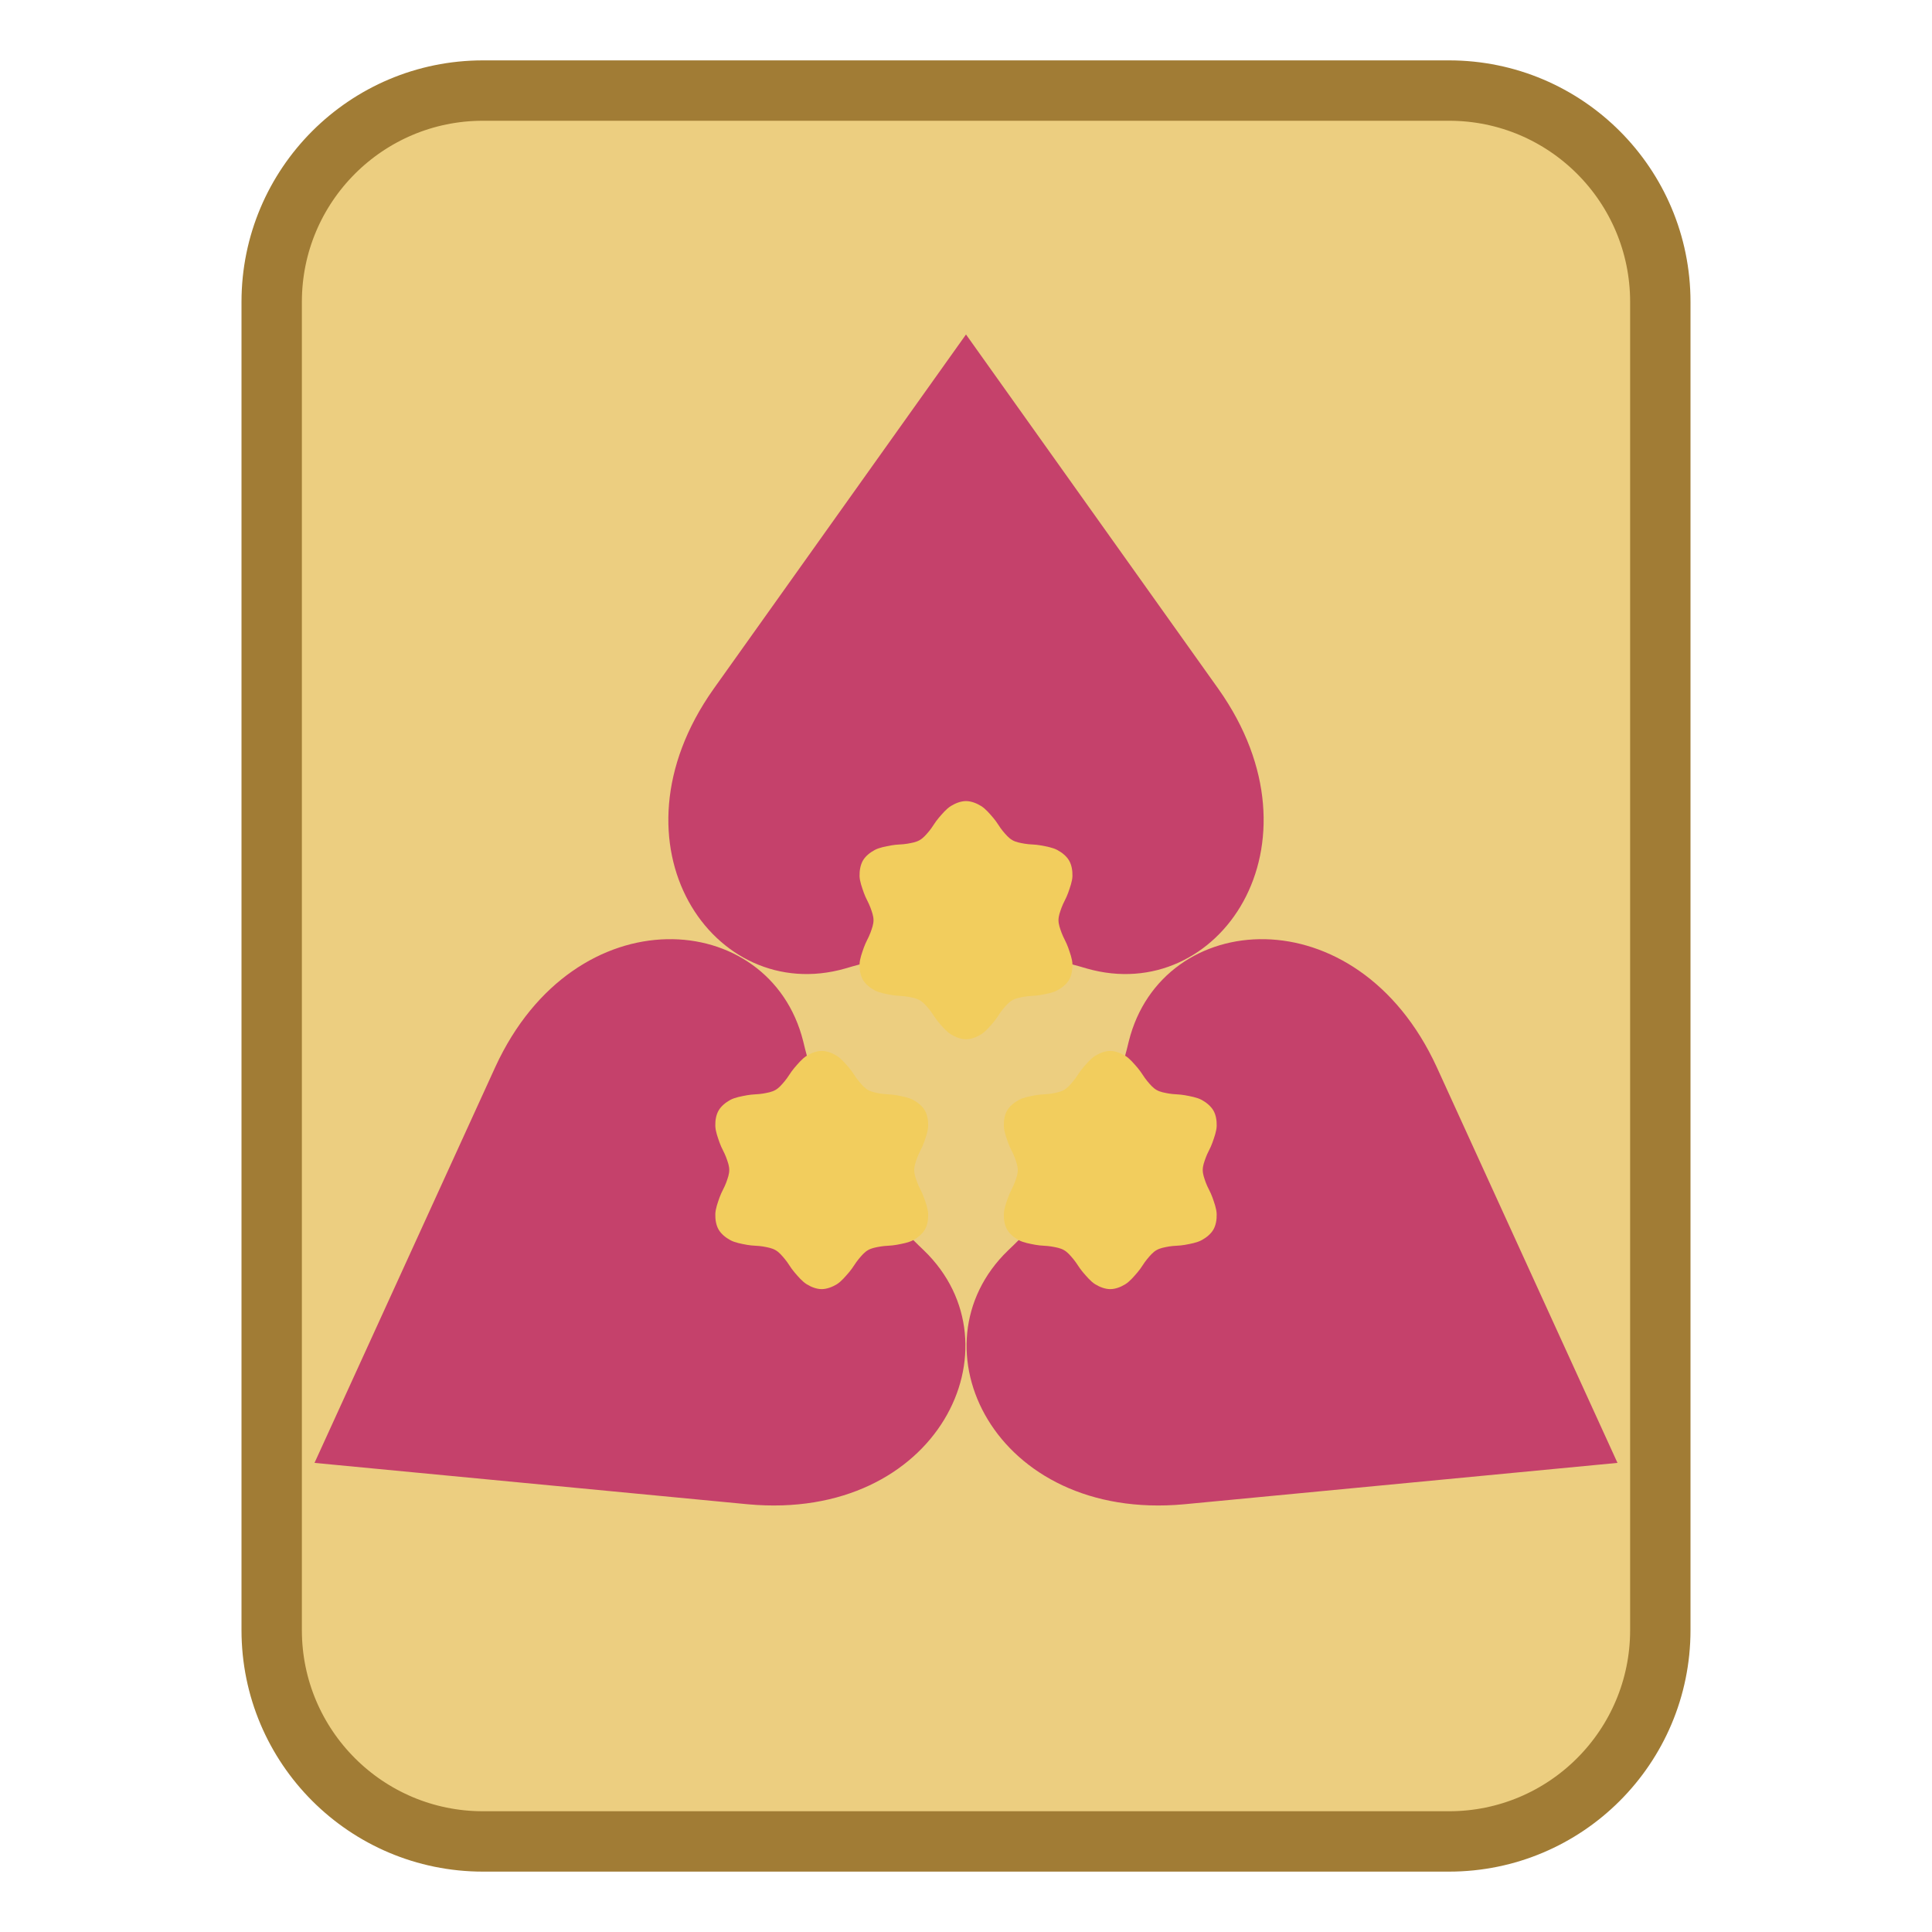
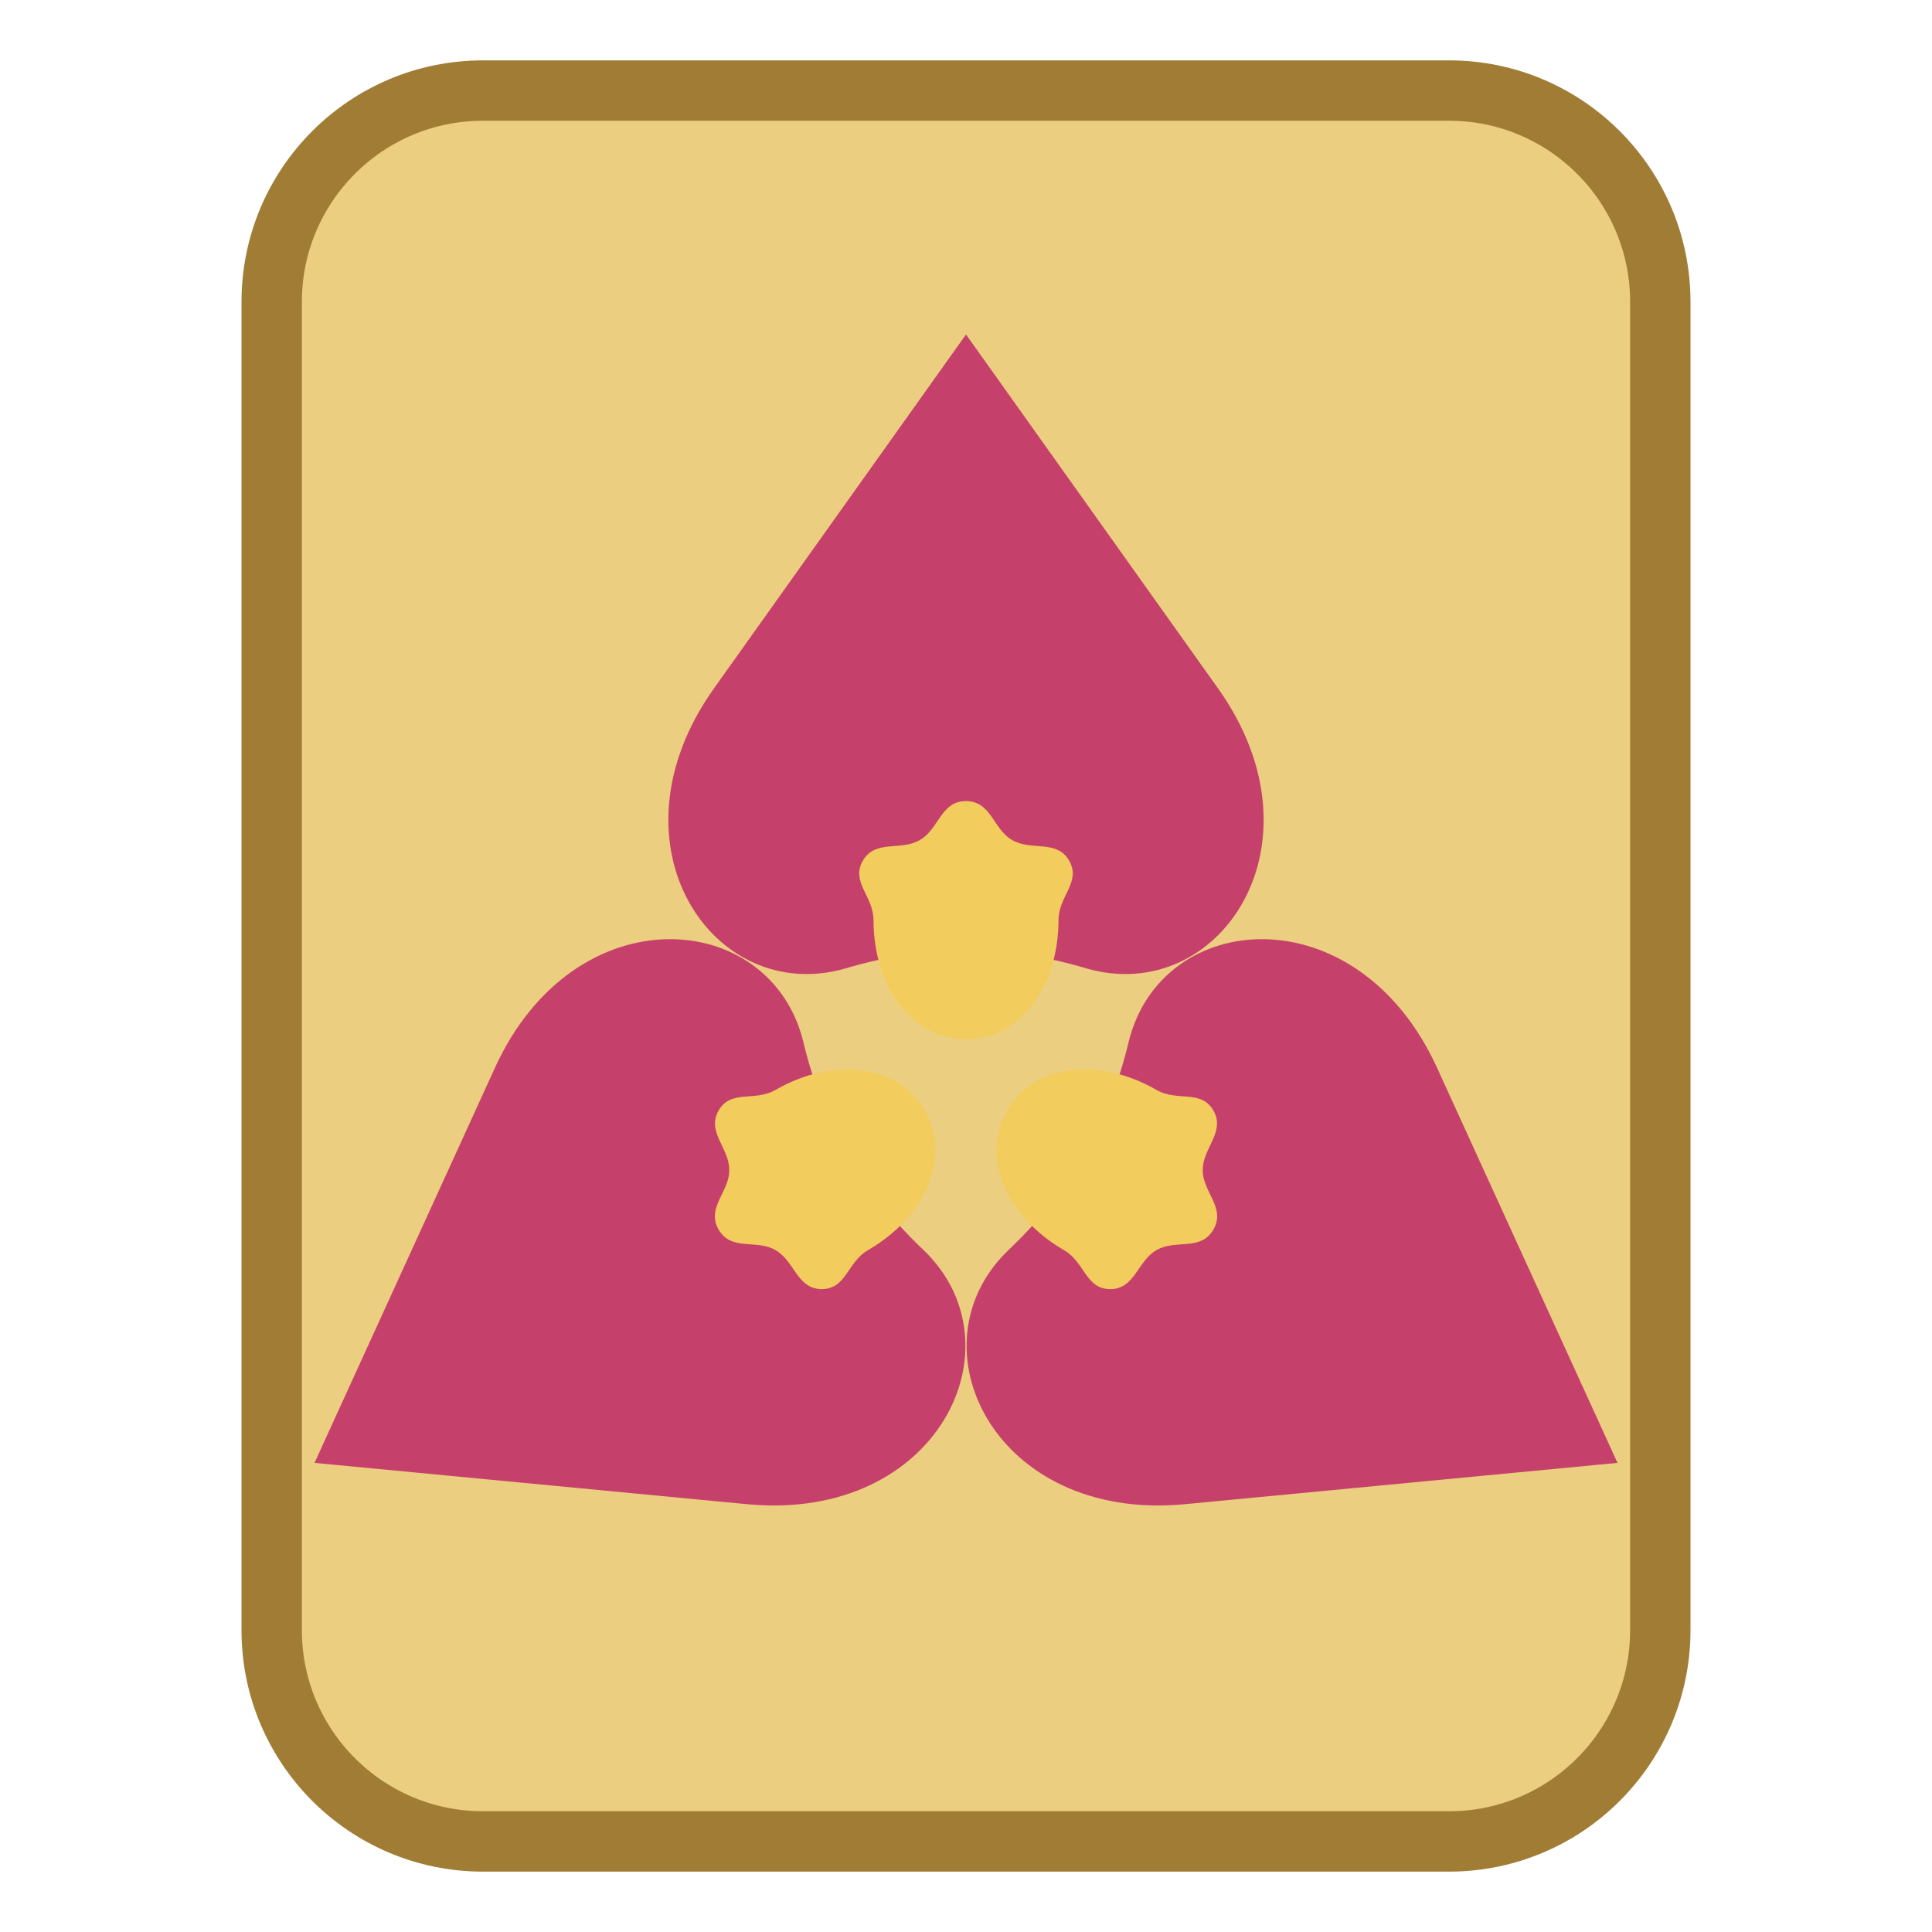
<svg xmlns="http://www.w3.org/2000/svg" viewBox="0 0 64 64" fill="none" role="img" aria-label="向外开花">
  <rect x="9" y="3" width="46" height="58" rx="7" fill="#ECCE80" stroke="#A17C35" stroke-width="2" />
  <g transform="translate(32 36) scale(0.89) translate(-32 -36)">
    <g transform="rotate(0 32 36) translate(0 -3) rotate(0 32 29)">
      <path d="M32 11 L41.4 24.2 C45.5 30 41.4 36 36.5 34.6 C33.5 33.7 30.5 33.7 27.5 34.6 C22.6 36 18.5 30 22.6 24.2 Z" fill="#C5416B" />
    </g>
    <g transform="rotate(120 32 36) translate(0 -3) rotate(0 32 29)">
      <path d="M32 11 L41.4 24.2 C45.5 30 41.4 36 36.5 34.6 C33.5 33.7 30.5 33.7 27.5 34.6 C22.6 36 18.5 30 22.6 24.2 Z" fill="#C5416B" />
    </g>
    <g transform="rotate(240 32 36) translate(0 -3) rotate(0 32 29)">
      <path d="M32 11 L41.4 24.2 C45.5 30 41.4 36 36.5 34.6 C33.5 33.7 30.5 33.7 27.5 34.6 C22.6 36 18.5 30 22.6 24.2 Z" fill="#C5416B" />
    </g>
    <g data-flower-center="bougainvillea">
      <g transform="rotate(0 32 36) translate(0 -3) rotate(0 32 29)">
-         <path d="M32 28.53C32.083 28.53 32.173 28.564 32.249 28.611C32.324 28.657 32.393 28.74 32.453 28.81C32.513 28.879 32.558 28.966 32.61 29.027C32.662 29.088 32.705 29.14 32.765 29.175C32.825 29.21 32.892 29.221 32.971 29.235C33.049 29.25 33.147 29.245 33.237 29.263C33.328 29.28 33.434 29.298 33.512 29.34C33.59 29.382 33.665 29.443 33.706 29.515C33.748 29.587 33.763 29.682 33.761 29.771C33.758 29.86 33.72 29.96 33.69 30.047C33.66 30.134 33.608 30.216 33.581 30.292C33.554 30.367 33.53 30.431 33.53 30.5C33.53 30.569 33.554 30.633 33.581 30.708C33.608 30.784 33.66 30.866 33.69 30.953C33.72 31.04 33.758 31.14 33.761 31.229C33.763 31.318 33.748 31.413 33.706 31.485C33.665 31.557 33.59 31.618 33.512 31.66C33.434 31.702 33.328 31.72 33.237 31.737C33.147 31.755 33.049 31.75 32.971 31.765C32.892 31.779 32.825 31.79 32.765 31.825C32.705 31.86 32.662 31.912 32.61 31.973C32.558 32.034 32.513 32.121 32.453 32.19C32.393 32.26 32.324 32.343 32.249 32.389C32.173 32.436 32.083 32.47 32 32.47C31.917 32.47 31.827 32.436 31.751 32.389C31.676 32.343 31.607 32.26 31.547 32.19C31.487 32.121 31.442 32.034 31.39 31.973C31.338 31.912 31.295 31.86 31.235 31.825C31.175 31.79 31.108 31.779 31.029 31.765C30.951 31.75 30.853 31.755 30.763 31.737C30.672 31.72 30.566 31.702 30.488 31.66C30.41 31.618 30.335 31.557 30.294 31.485C30.253 31.413 30.237 31.318 30.239 31.229C30.242 31.14 30.28 31.04 30.31 30.953C30.34 30.866 30.392 30.784 30.419 30.708C30.446 30.633 30.47 30.569 30.47 30.5C30.47 30.431 30.446 30.367 30.419 30.292C30.392 30.216 30.34 30.134 30.31 30.047C30.28 29.96 30.242 29.86 30.239 29.771C30.237 29.682 30.253 29.587 30.294 29.515C30.335 29.443 30.41 29.382 30.488 29.34C30.566 29.298 30.672 29.28 30.763 29.263C30.853 29.245 30.951 29.25 31.029 29.235C31.108 29.221 31.175 29.21 31.235 29.175C31.295 29.14 31.338 29.088 31.39 29.027C31.442 28.966 31.487 28.879 31.547 28.81C31.607 28.74 31.676 28.657 31.751 28.611C31.827 28.564 31.917 28.53 32 28.53Z" transform="translate(32 32.8) scale(2.25) translate(-32 -30.5)" fill="#F2CD5D" />
+         <path d="M32 28.53 C32.42 28.53 32.45 29 32.765 29.175 C33.08 29.36 33.5 29.16 33.706 29.515 C33.91 29.87 33.53 30.1 33.53 30.5 C33.53 31.59 32.9 32.47 32 32.47 C31.1 32.47 30.47 31.59 30.47 30.5 C30.47 30.1 30.09 29.87 30.294 29.515 C30.5 29.16 30.92 29.36 31.235 29.175 C31.55 29 31.58 28.53 32 28.53 Z" transform="translate(32 32.8) scale(2.25) translate(-32 -30.5)" fill="#F2CD5D" />
      </g>
      <g transform="rotate(120 32 36) translate(0 -3) rotate(0 32 29)">
-         <path d="M32 28.53C32.083 28.53 32.173 28.564 32.249 28.611C32.324 28.657 32.393 28.74 32.453 28.81C32.513 28.879 32.558 28.966 32.61 29.027C32.662 29.088 32.705 29.14 32.765 29.175C32.825 29.21 32.892 29.221 32.971 29.235C33.049 29.25 33.147 29.245 33.237 29.263C33.328 29.28 33.434 29.298 33.512 29.34C33.59 29.382 33.665 29.443 33.706 29.515C33.748 29.587 33.763 29.682 33.761 29.771C33.758 29.86 33.72 29.96 33.69 30.047C33.66 30.134 33.608 30.216 33.581 30.292C33.554 30.367 33.53 30.431 33.53 30.5C33.53 30.569 33.554 30.633 33.581 30.708C33.608 30.784 33.66 30.866 33.69 30.953C33.72 31.04 33.758 31.14 33.761 31.229C33.763 31.318 33.748 31.413 33.706 31.485C33.665 31.557 33.59 31.618 33.512 31.66C33.434 31.702 33.328 31.72 33.237 31.737C33.147 31.755 33.049 31.75 32.971 31.765C32.892 31.779 32.825 31.79 32.765 31.825C32.705 31.86 32.662 31.912 32.61 31.973C32.558 32.034 32.513 32.121 32.453 32.19C32.393 32.26 32.324 32.343 32.249 32.389C32.173 32.436 32.083 32.47 32 32.47C31.917 32.47 31.827 32.436 31.751 32.389C31.676 32.343 31.607 32.26 31.547 32.19C31.487 32.121 31.442 32.034 31.39 31.973C31.338 31.912 31.295 31.86 31.235 31.825C31.175 31.79 31.108 31.779 31.029 31.765C30.951 31.75 30.853 31.755 30.763 31.737C30.672 31.72 30.566 31.702 30.488 31.66C30.41 31.618 30.335 31.557 30.294 31.485C30.253 31.413 30.237 31.318 30.239 31.229C30.242 31.14 30.28 31.04 30.31 30.953C30.34 30.866 30.392 30.784 30.419 30.708C30.446 30.633 30.47 30.569 30.47 30.5C30.47 30.431 30.446 30.367 30.419 30.292C30.392 30.216 30.34 30.134 30.31 30.047C30.28 29.96 30.242 29.86 30.239 29.771C30.237 29.682 30.253 29.587 30.294 29.515C30.335 29.443 30.41 29.382 30.488 29.34C30.566 29.298 30.672 29.28 30.763 29.263C30.853 29.245 30.951 29.25 31.029 29.235C31.108 29.221 31.175 29.21 31.235 29.175C31.295 29.14 31.338 29.088 31.39 29.027C31.442 28.966 31.487 28.879 31.547 28.81C31.607 28.74 31.676 28.657 31.751 28.611C31.827 28.564 31.917 28.53 32 28.53Z" transform="translate(32 32.8) scale(2.25) translate(-32 -30.5)" fill="#F2CD5D" />
+         <path d="M32 28.53 C32.42 28.53 32.45 29 32.765 29.175 C33.08 29.36 33.5 29.16 33.706 29.515 C33.91 29.87 33.53 30.1 33.53 30.5 C33.53 31.59 32.9 32.47 32 32.47 C31.1 32.47 30.47 31.59 30.47 30.5 C30.47 30.1 30.09 29.87 30.294 29.515 C30.5 29.16 30.92 29.36 31.235 29.175 C31.55 29 31.58 28.53 32 28.53 Z" transform="translate(32 32.8) scale(2.25) translate(-32 -30.5)" fill="#F2CD5D" />
      </g>
      <g transform="rotate(240 32 36) translate(0 -3) rotate(0 32 29)">
-         <path d="M32 28.53C32.083 28.53 32.173 28.564 32.249 28.611C32.324 28.657 32.393 28.74 32.453 28.81C32.513 28.879 32.558 28.966 32.61 29.027C32.662 29.088 32.705 29.14 32.765 29.175C32.825 29.21 32.892 29.221 32.971 29.235C33.049 29.25 33.147 29.245 33.237 29.263C33.328 29.28 33.434 29.298 33.512 29.34C33.59 29.382 33.665 29.443 33.706 29.515C33.748 29.587 33.763 29.682 33.761 29.771C33.758 29.86 33.72 29.96 33.69 30.047C33.66 30.134 33.608 30.216 33.581 30.292C33.554 30.367 33.53 30.431 33.53 30.5C33.53 30.569 33.554 30.633 33.581 30.708C33.608 30.784 33.66 30.866 33.69 30.953C33.72 31.04 33.758 31.14 33.761 31.229C33.763 31.318 33.748 31.413 33.706 31.485C33.665 31.557 33.59 31.618 33.512 31.66C33.434 31.702 33.328 31.72 33.237 31.737C33.147 31.755 33.049 31.75 32.971 31.765C32.892 31.779 32.825 31.79 32.765 31.825C32.705 31.86 32.662 31.912 32.61 31.973C32.558 32.034 32.513 32.121 32.453 32.19C32.393 32.26 32.324 32.343 32.249 32.389C32.173 32.436 32.083 32.47 32 32.47C31.917 32.47 31.827 32.436 31.751 32.389C31.676 32.343 31.607 32.26 31.547 32.19C31.487 32.121 31.442 32.034 31.39 31.973C31.338 31.912 31.295 31.86 31.235 31.825C31.175 31.79 31.108 31.779 31.029 31.765C30.951 31.75 30.853 31.755 30.763 31.737C30.672 31.72 30.566 31.702 30.488 31.66C30.41 31.618 30.335 31.557 30.294 31.485C30.253 31.413 30.237 31.318 30.239 31.229C30.242 31.14 30.28 31.04 30.31 30.953C30.34 30.866 30.392 30.784 30.419 30.708C30.446 30.633 30.47 30.569 30.47 30.5C30.47 30.431 30.446 30.367 30.419 30.292C30.392 30.216 30.34 30.134 30.31 30.047C30.28 29.96 30.242 29.86 30.239 29.771C30.237 29.682 30.253 29.587 30.294 29.515C30.335 29.443 30.41 29.382 30.488 29.34C30.566 29.298 30.672 29.28 30.763 29.263C30.853 29.245 30.951 29.25 31.029 29.235C31.108 29.221 31.175 29.21 31.235 29.175C31.295 29.14 31.338 29.088 31.39 29.027C31.442 28.966 31.487 28.879 31.547 28.81C31.607 28.74 31.676 28.657 31.751 28.611C31.827 28.564 31.917 28.53 32 28.53Z" transform="translate(32 32.8) scale(2.25) translate(-32 -30.5)" fill="#F2CD5D" />
+         <path d="M32 28.53 C32.42 28.53 32.45 29 32.765 29.175 C33.08 29.36 33.5 29.16 33.706 29.515 C33.91 29.87 33.53 30.1 33.53 30.5 C33.53 31.59 32.9 32.47 32 32.47 C31.1 32.47 30.47 31.59 30.47 30.5 C30.47 30.1 30.09 29.87 30.294 29.515 C30.5 29.16 30.92 29.36 31.235 29.175 C31.55 29 31.58 28.53 32 28.53 Z" transform="translate(32 32.8) scale(2.25) translate(-32 -30.5)" fill="#F2CD5D" />
      </g>
    </g>
  </g>
</svg>
